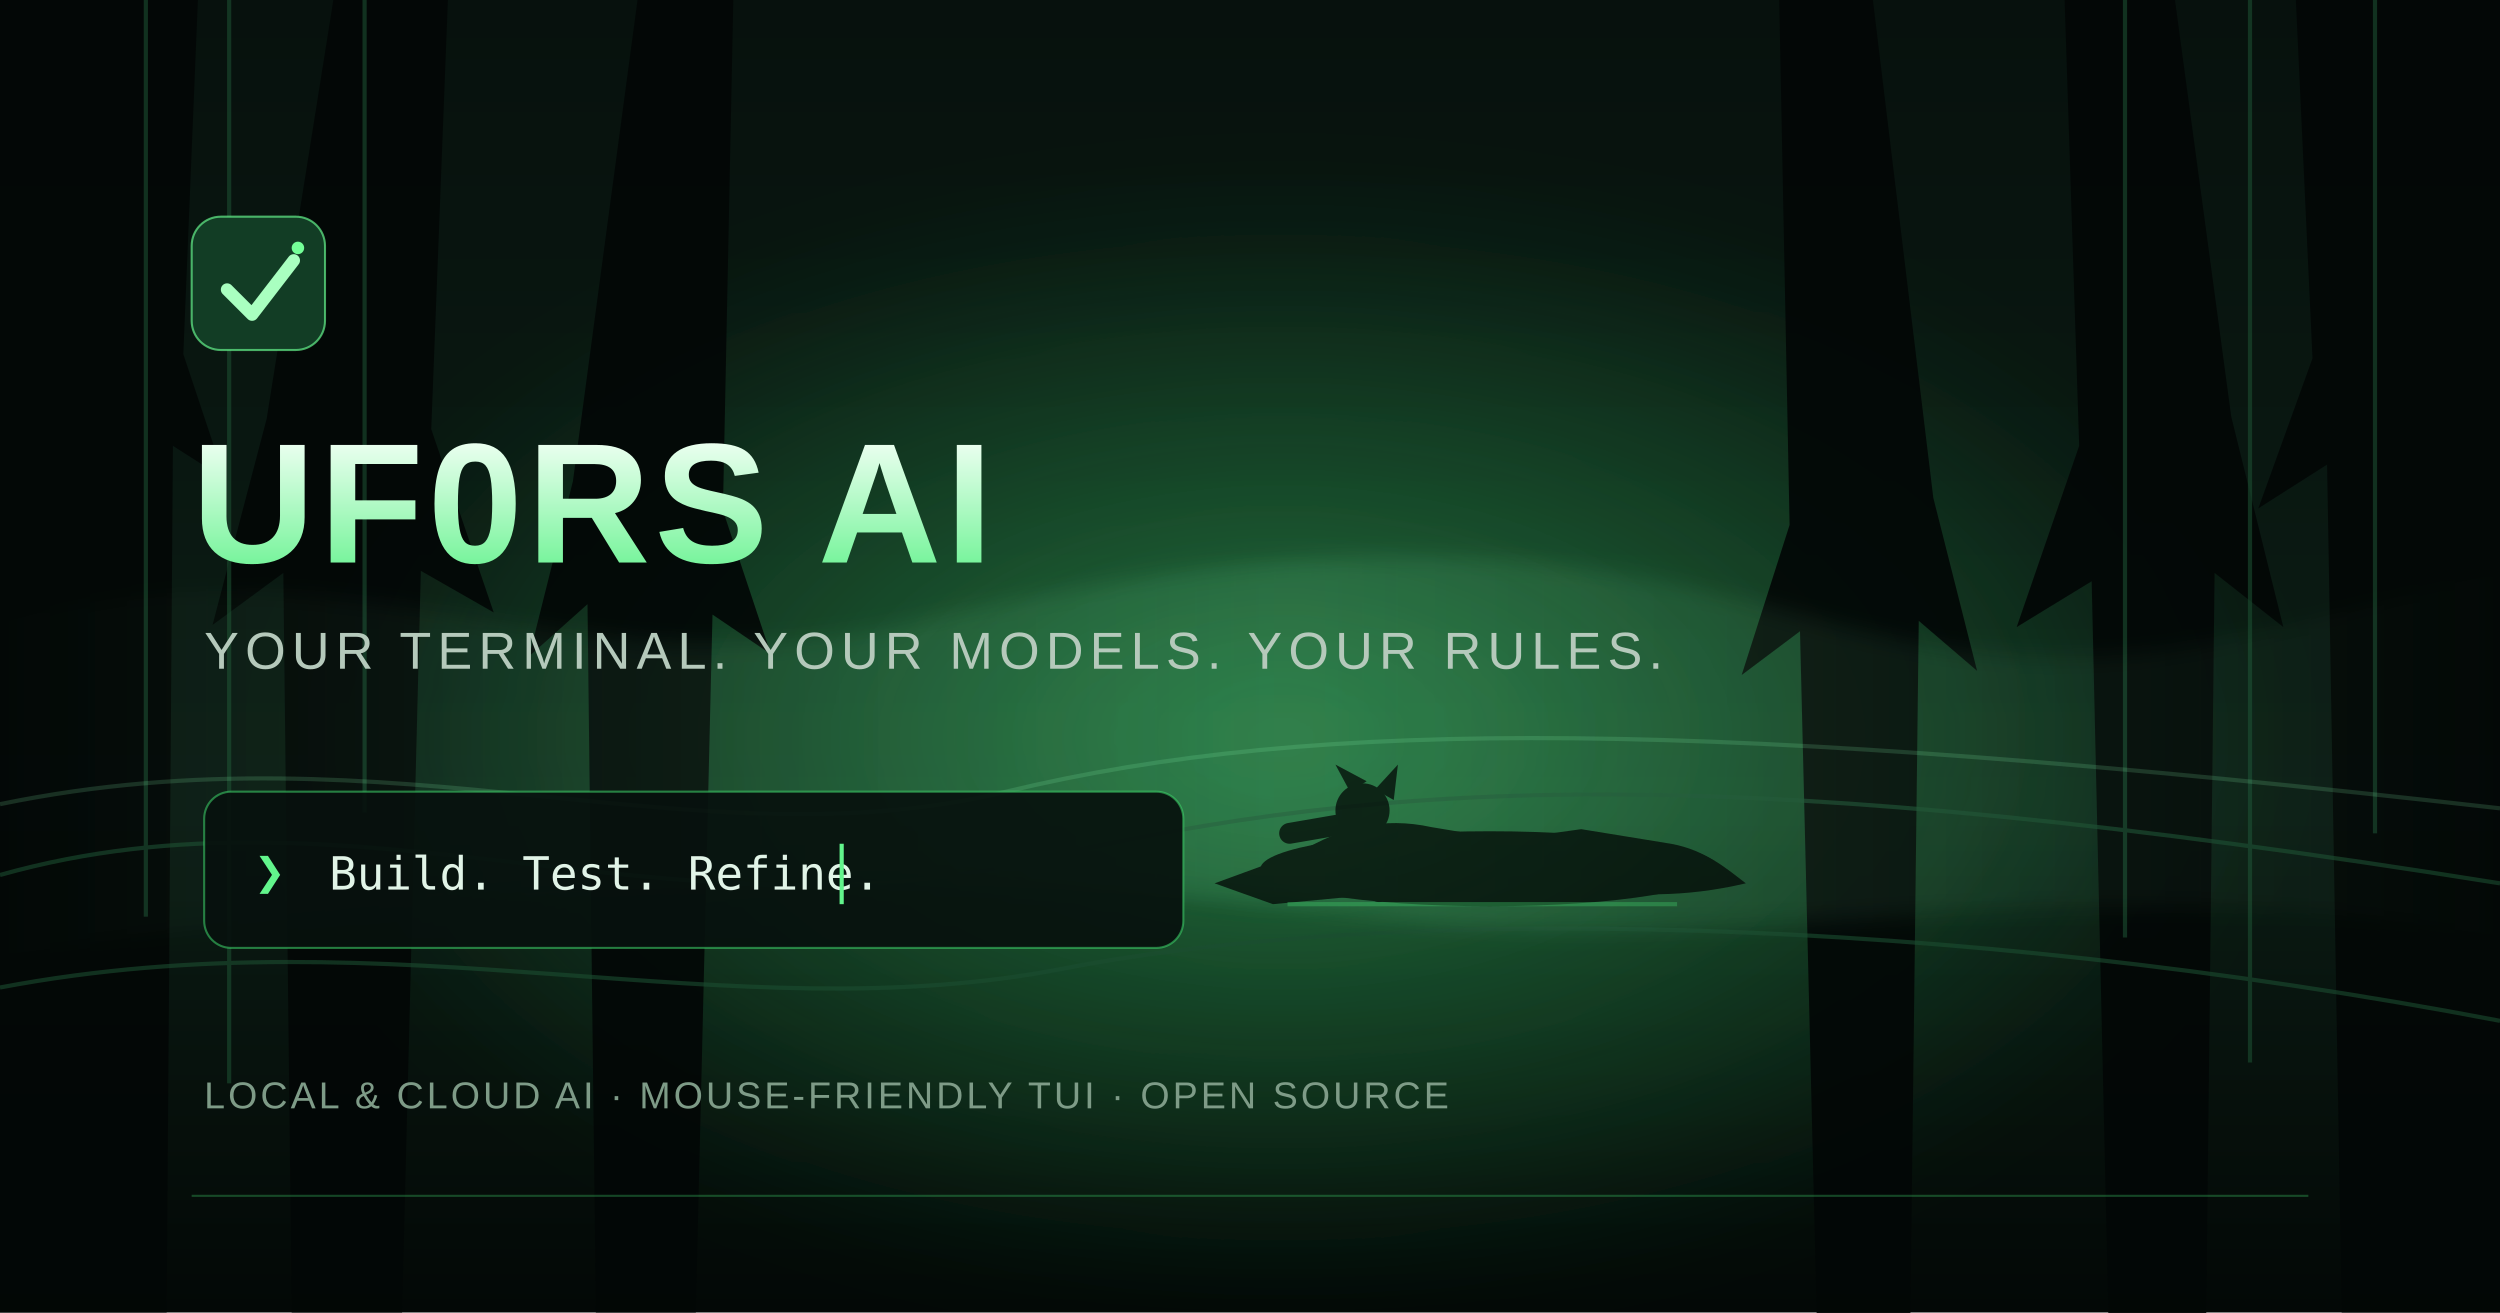
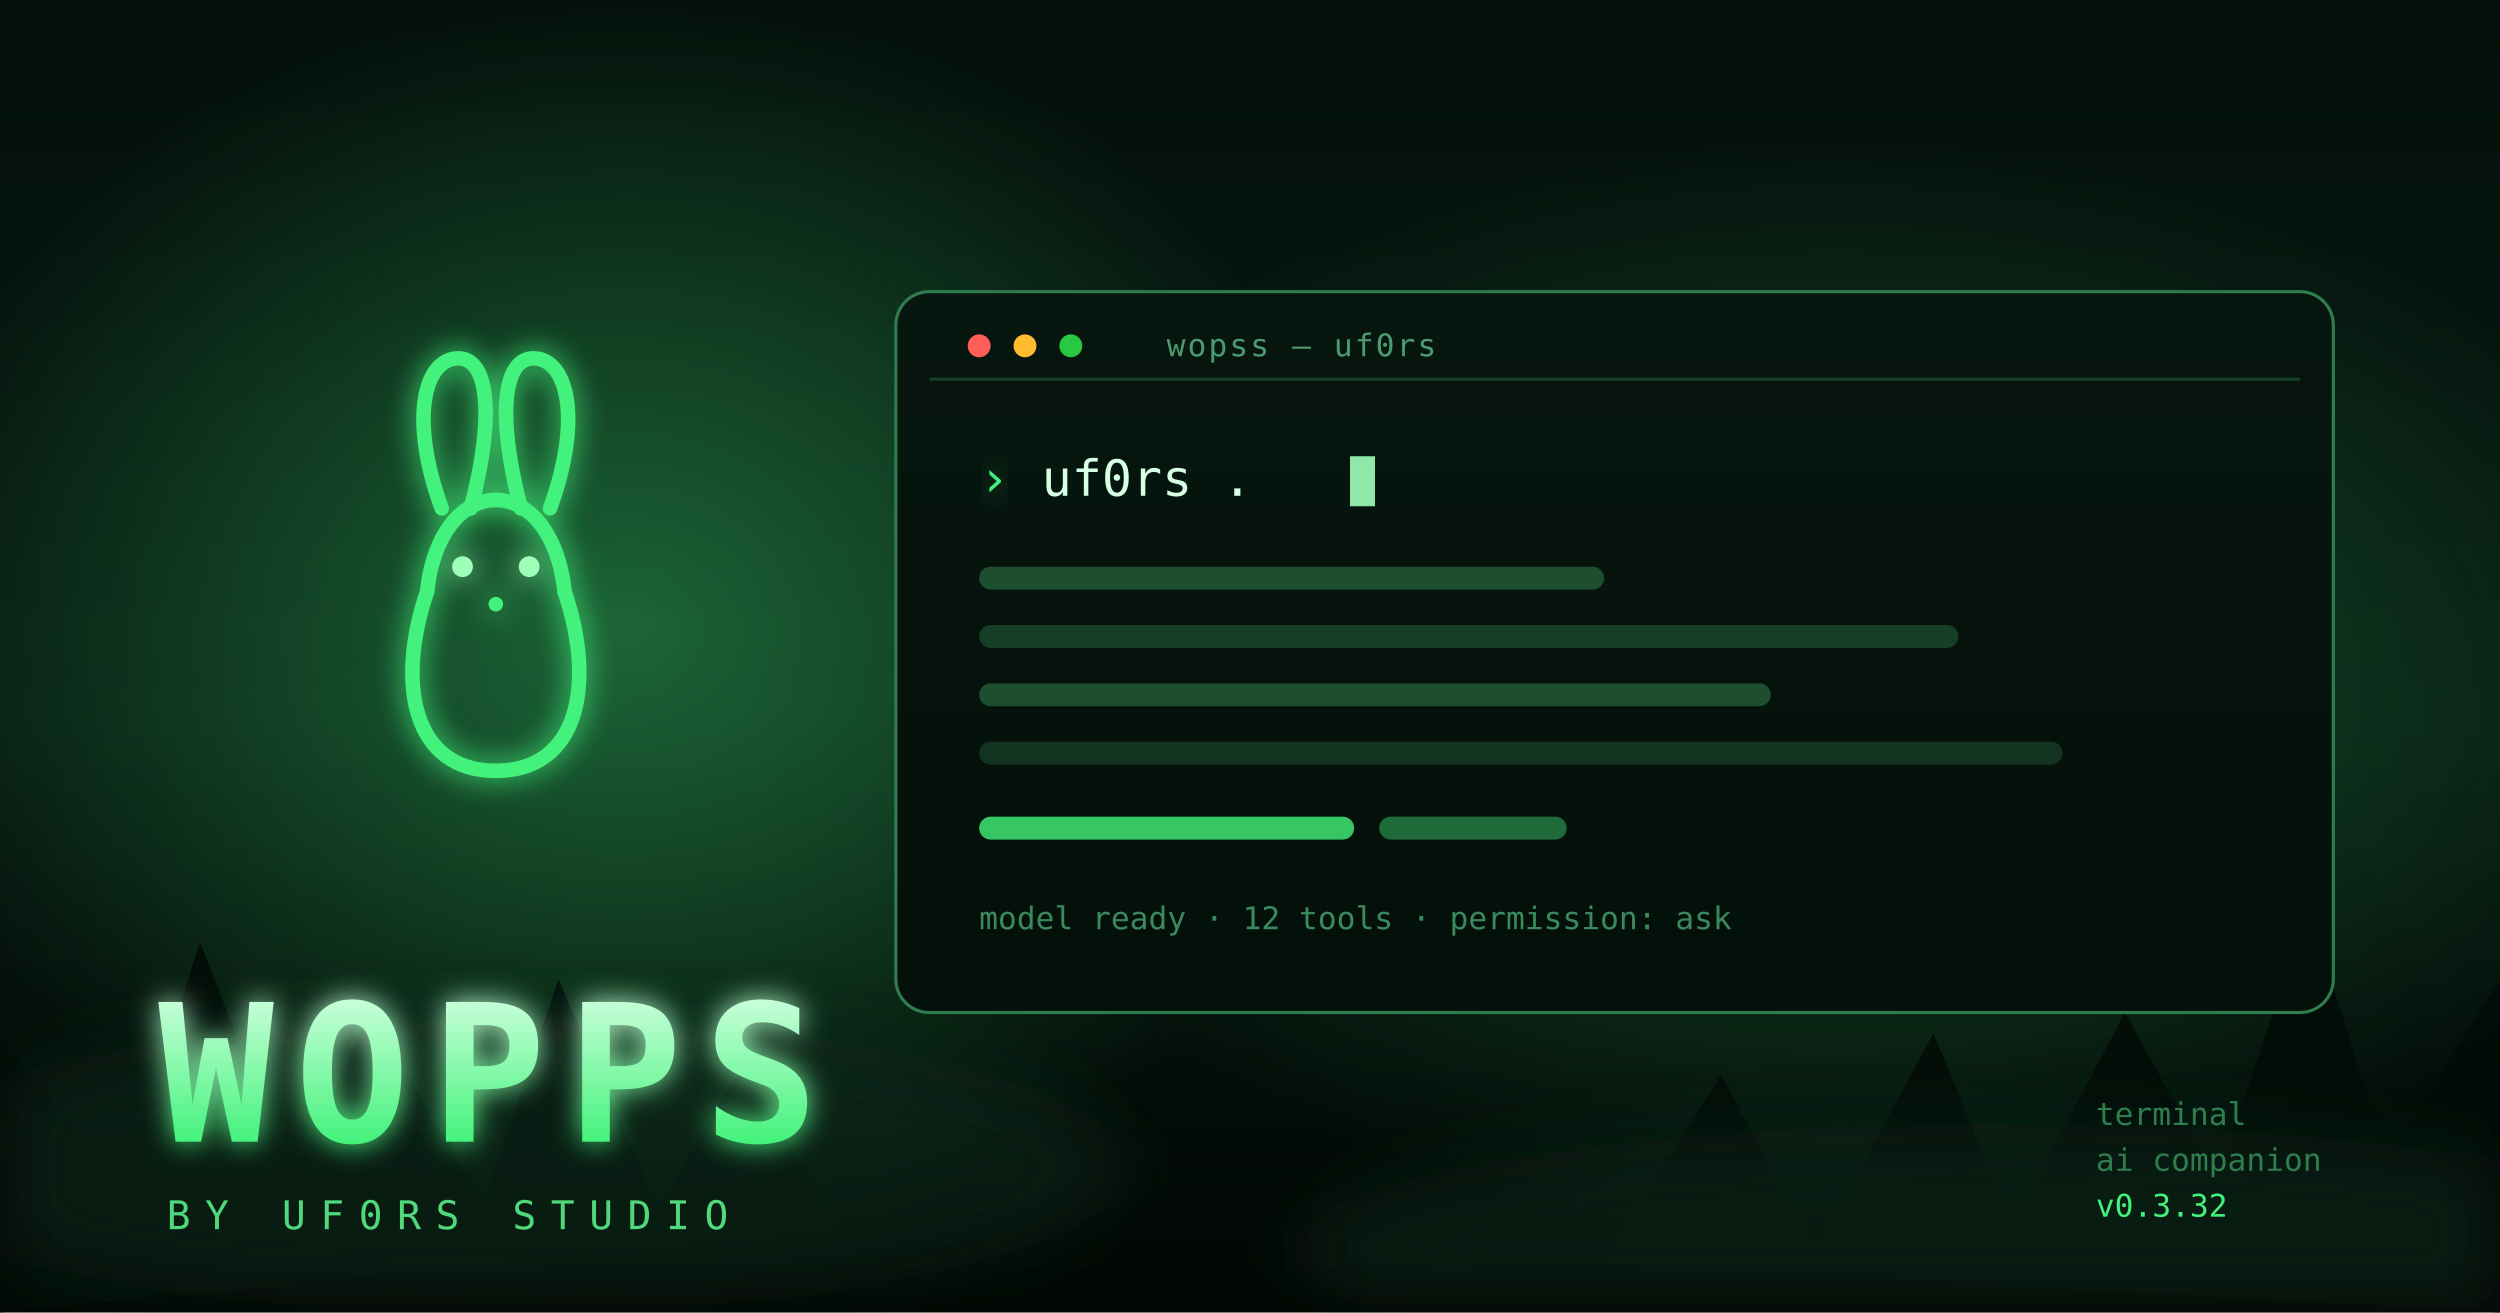
<svg xmlns="http://www.w3.org/2000/svg" width="1200" height="630" viewBox="0 0 1200 630" role="img" aria-labelledby="title description">
  <defs>
-     <linearGradient id="sky" x2="0" y2="1">
-       <stop stop-color="#07110d" />
-       <stop offset=".62" stop-color="#0b1c14" />
-       <stop offset="1" stop-color="#030806" />
+     <linearGradient id="sky" x1="0" y1="0" x2="0" y2="1">
+       <stop stop-color="#04100b" />
+       <stop offset=".55" stop-color="#071a12" />
+       <stop offset="1" stop-color="#010503" />
    </linearGradient>
-     <radialGradient id="glow">
-       <stop stop-color="#43f27b" stop-opacity=".42" />
+     <radialGradient id="halo" cx=".5" cy=".5" r=".5">
+       <stop stop-color="#43f27b" stop-opacity=".35" />
      <stop offset="1" stop-color="#43f27b" stop-opacity="0" />
    </radialGradient>
-     <linearGradient id="fog" x2="1">
-       <stop stop-color="#8efbb3" stop-opacity="0" />
-       <stop offset=".52" stop-color="#8efbb3" stop-opacity=".13" />
-       <stop offset="1" stop-color="#8efbb3" stop-opacity="0" />
+     <linearGradient id="term" x1="0" y1="0" x2="0" y2="1">
+       <stop stop-color="#07160f" />
+       <stop offset="1" stop-color="#04100a" />
    </linearGradient>
-     <filter id="blur">
-       <feGaussianBlur stdDeviation="26" />
+     <linearGradient id="word" x1="0" y1="0" x2="0" y2="1">
+       <stop stop-color="#c6ffd8" />
+       <stop offset="1" stop-color="#43f27b" />
+     </linearGradient>
+     <filter id="glow" x="-60%" y="-60%" width="220%" height="220%">
+       <feGaussianBlur stdDeviation="7" result="blur" />
+       <feMerge>
+         <feMergeNode in="blur" />
+         <feMergeNode in="SourceGraphic" />
+       </feMerge>
    </filter>
-     <filter id="soft">
-       <feGaussianBlur stdDeviation="5" />
+     <filter id="soft" x="-40%" y="-40%" width="180%" height="180%">
+       <feGaussianBlur stdDeviation="18" />
    </filter>
-     <linearGradient id="title" x2="0" y2="1">
-       <stop stop-color="#eaffef" />
-       <stop offset="1" stop-color="#78f49c" />
-     </linearGradient>
  </defs>
  <rect width="1200" height="630" fill="url(#sky)" />
-   <ellipse cx="615" cy="354" rx="475" ry="260" fill="url(#glow)" filter="url(#blur)" />
-   <g fill="#020605" opacity=".92">
-     <path d="M0 0h95l-7 170 20 60-25-16-3 416H0zM160 0h55l-8 206 30 88-35-20-9 356h-53l-4-355-34 25 26-99zM306 0h46l-5 245 23 69-28-19-8 335h-48l-4-340-28 25 21-84z" />
-     <path d="M1200 0h-98l8 172-26 72 33-21 7 407h76zM1044 0h-53l7 214-30 87 36-22 8 352h47l4-356 33 26-25-101zM899 0h-45l5 252-23 72 28-21 8 328h45l4-333 28 24-21-83z" />
+   <ellipse cx="300" cy="300" rx="360" ry="300" fill="url(#halo)" />
+   <ellipse cx="880" cy="330" rx="420" ry="260" fill="url(#halo)" opacity=".7" />
+   <g fill="#020a07" opacity=".85">
+     <polygon points="0,630 0,500 60,566 96,452 140,566 178,486 232,578 268,470 316,580 356,512 404,590 0,630" />
+     <polygon points="1200,630 1200,470 1146,556 1108,436 1064,566 1020,486 966,588 928,496 872,600 826,516 770,606 1200,630" />
  </g>
-   <g fill="none" stroke="#1b4d30" stroke-width="2" opacity=".6">
-     <path d="M70 0v440M110 0v520M175 0v390M1020 0v450M1080 0v510M1140 0v400" />
-     <path d="M0 420c170-48 322 34 496-7s341-47 704 11M0 474c190-36 350 22 510-9s423-26 690 25" />
+   <g fill="#0d2c1d" opacity=".55" filter="url(#soft)">
+     <ellipse cx="240" cy="560" rx="300" ry="70" />
+     <ellipse cx="960" cy="600" rx="340" ry="60" />
  </g>
-   <path d="M0 300c165-50 267 36 430 0s282-49 436-4 222 1 334-20v173c-212-36-365 12-527-8s-336-29-673 17z" fill="url(#fog)" filter="url(#soft)" />
-   <path d="M0 386c189-39 334 30 483-6s339-35 717 8" fill="none" stroke="#8efbb3" stroke-opacity=".16" stroke-width="2" />
-   <g transform="translate(715 382)" opacity=".73">
-     <ellipse cx="0" cy="35" rx="110" ry="18" fill="#020504" />
-     <path d="M-91 27c20-12 40-17 63-12l36 6 36-5 43 7c17 3 28 13 36 19-30 7-53 6-84 3l-43 7-47-5-53 5-28-10z" fill="#020504" />
-     <circle cx="-61" cy="7" r="13" fill="#020504" />
-     <path d="M-67-2l-7-13 15 8M-55-3l11-12-2 17" fill="#020504" />
-     <path d="M-67 13l-29 5M14 25l32 12M-30 31l-23 15" stroke="#020504" stroke-width="10" stroke-linecap="round" />
-     <path d="M-97 52h187" stroke="#48ed79" stroke-opacity=".38" stroke-width="2" />
+   <g transform="translate(238 336)" fill="none" stroke="#43f27b" stroke-width="7" stroke-linecap="round" filter="url(#glow)">
+     <path d="M-26,-92 C-42,-136 -34,-164 -18,-164 C-4,-164 0,-138 -12,-92" />
+     <path d="M26,-92 C42,-136 34,-164 18,-164 C4,-164 0,-138 12,-92" />
+     <path d="M-33,-52 C-48,-8 -40,34 0,34 C40,34 48,-8 33,-52" />
+     <path d="M-33,-52 C-30,-80 -16,-96 0,-96 C16,-96 30,-80 33,-52" />
  </g>
-   <g transform="translate(92 104)">
-     <rect width="64" height="64" rx="14" fill="#123d25" stroke="#65f18b" stroke-opacity=".7" />
-     <path d="M17 35l12 12 20-26" fill="none" stroke="#a9ffc0" stroke-width="6" stroke-linecap="round" stroke-linejoin="round" />
-     <circle cx="51" cy="15" r="3" fill="#74ff98" />
+   <g fill="#9dffb8" filter="url(#glow)">
+     <circle cx="222" cy="272" r="5" />
+     <circle cx="254" cy="272" r="5" />
+     <circle cx="238" cy="290" r="3.5" fill="#43f27b" />
  </g>
-   <text x="92" y="270" fill="url(#title)" font-family="Segoe UI, Arial, sans-serif" font-size="82" font-weight="800" letter-spacing="2">UF0RS AI</text>
-   <text x="98" y="321" fill="#b5c9bb" font-family="Segoe UI, Arial, sans-serif" font-size="25" letter-spacing="3">YOUR TERMINAL. YOUR MODELS. YOUR RULES.</text>
-   <g transform="translate(98 380)">
-     <rect width="470" height="75" rx="13" fill="#07110d" fill-opacity=".92" stroke="#3ed66c" stroke-opacity=".55" />
-     <text x="24" y="47" fill="#62f58c" font-family="Cascadia Code, Consolas, monospace" font-size="25">❯</text>
-     <text x="60" y="47" fill="#e1f4e7" font-family="Cascadia Code, Consolas, monospace" font-size="22">Build. Test. Refine.</text>
-     <rect x="305" y="25" width="2" height="29" fill="#62f58c" />
+   <g>
+     <rect x="430" y="140" width="690" height="346" rx="16" fill="url(#term)" stroke="#2f7d4d" stroke-width="1.5" />
+     <path d="M446 182 H1104" stroke="#173f2a" stroke-width="1.5" />
+     <circle cx="470" cy="166" r="5.5" fill="#ff5f57" />
+     <circle cx="492" cy="166" r="5.5" fill="#febc2e" />
+     <circle cx="514" cy="166" r="5.5" fill="#28c840" />
+     <text x="560" y="171" font-family="ui-monospace, SFMono-Regular, Menlo, Consolas, monospace" font-size="15" fill="#4c9a70" letter-spacing="1">wopss — uf0rs</text>
+     <text x="470" y="238" font-family="ui-monospace, SFMono-Regular, Menlo, Consolas, monospace" font-size="24" fill="#43f27b" filter="url(#glow)">›</text>
+     <text x="500" y="238" font-family="ui-monospace, SFMono-Regular, Menlo, Consolas, monospace" font-size="24" fill="#d6ffe4">uf0rs .</text>
+     <rect x="648" y="219" width="12" height="24" fill="#9dffb8" opacity=".9" />
+     <g fill="#2f7d4d">
+       <rect x="470" y="272" width="300" height="11" rx="5.5" opacity=".55" />
+       <rect x="470" y="300" width="470" height="11" rx="5.5" opacity=".42" />
+       <rect x="470" y="328" width="380" height="11" rx="5.5" opacity=".55" />
+       <rect x="470" y="356" width="520" height="11" rx="5.5" opacity=".32" />
+     </g>
+     <g fill="#43f27b" opacity=".8">
+       <rect x="470" y="392" width="180" height="11" rx="5.5" />
+       <rect x="662" y="392" width="90" height="11" rx="5.5" opacity=".5" />
+     </g>
+     <text x="470" y="446" font-family="ui-monospace, SFMono-Regular, Menlo, Consolas, monospace" font-size="15" fill="#3b8a5e">model ready · 12 tools · permission: ask</text>
  </g>
-   <text x="98" y="532" fill="#7e9b87" font-family="Segoe UI, Arial, sans-serif" font-size="18" letter-spacing="1.5">LOCAL &amp; CLOUD AI  ·  MOUSE-FRIENDLY TUI  ·  OPEN SOURCE</text>
-   <path d="M92 574h1016" stroke="#45e978" stroke-opacity=".28" />
+   <text x="76" y="548" font-family="ui-monospace, SFMono-Regular, Menlo, Consolas, monospace" font-size="92" font-weight="700" letter-spacing="10" fill="url(#word)" filter="url(#glow)">WOPPS</text>
+   <text x="80" y="590" font-family="ui-monospace, SFMono-Regular, Menlo, Consolas, monospace" font-size="19" letter-spacing="7" fill="#4fd97a">BY UF0RS STUDIO</text>
+   <g font-family="ui-monospace, SFMono-Regular, Menlo, Consolas, monospace" font-size="15" fill="#2f7d4d">
+     <text x="1006" y="540">terminal</text>
+     <text x="1006" y="562">ai companion</text>
+     <text x="1006" y="584" fill="#43f27b">v0.3.32</text>
+   </g>
</svg>
